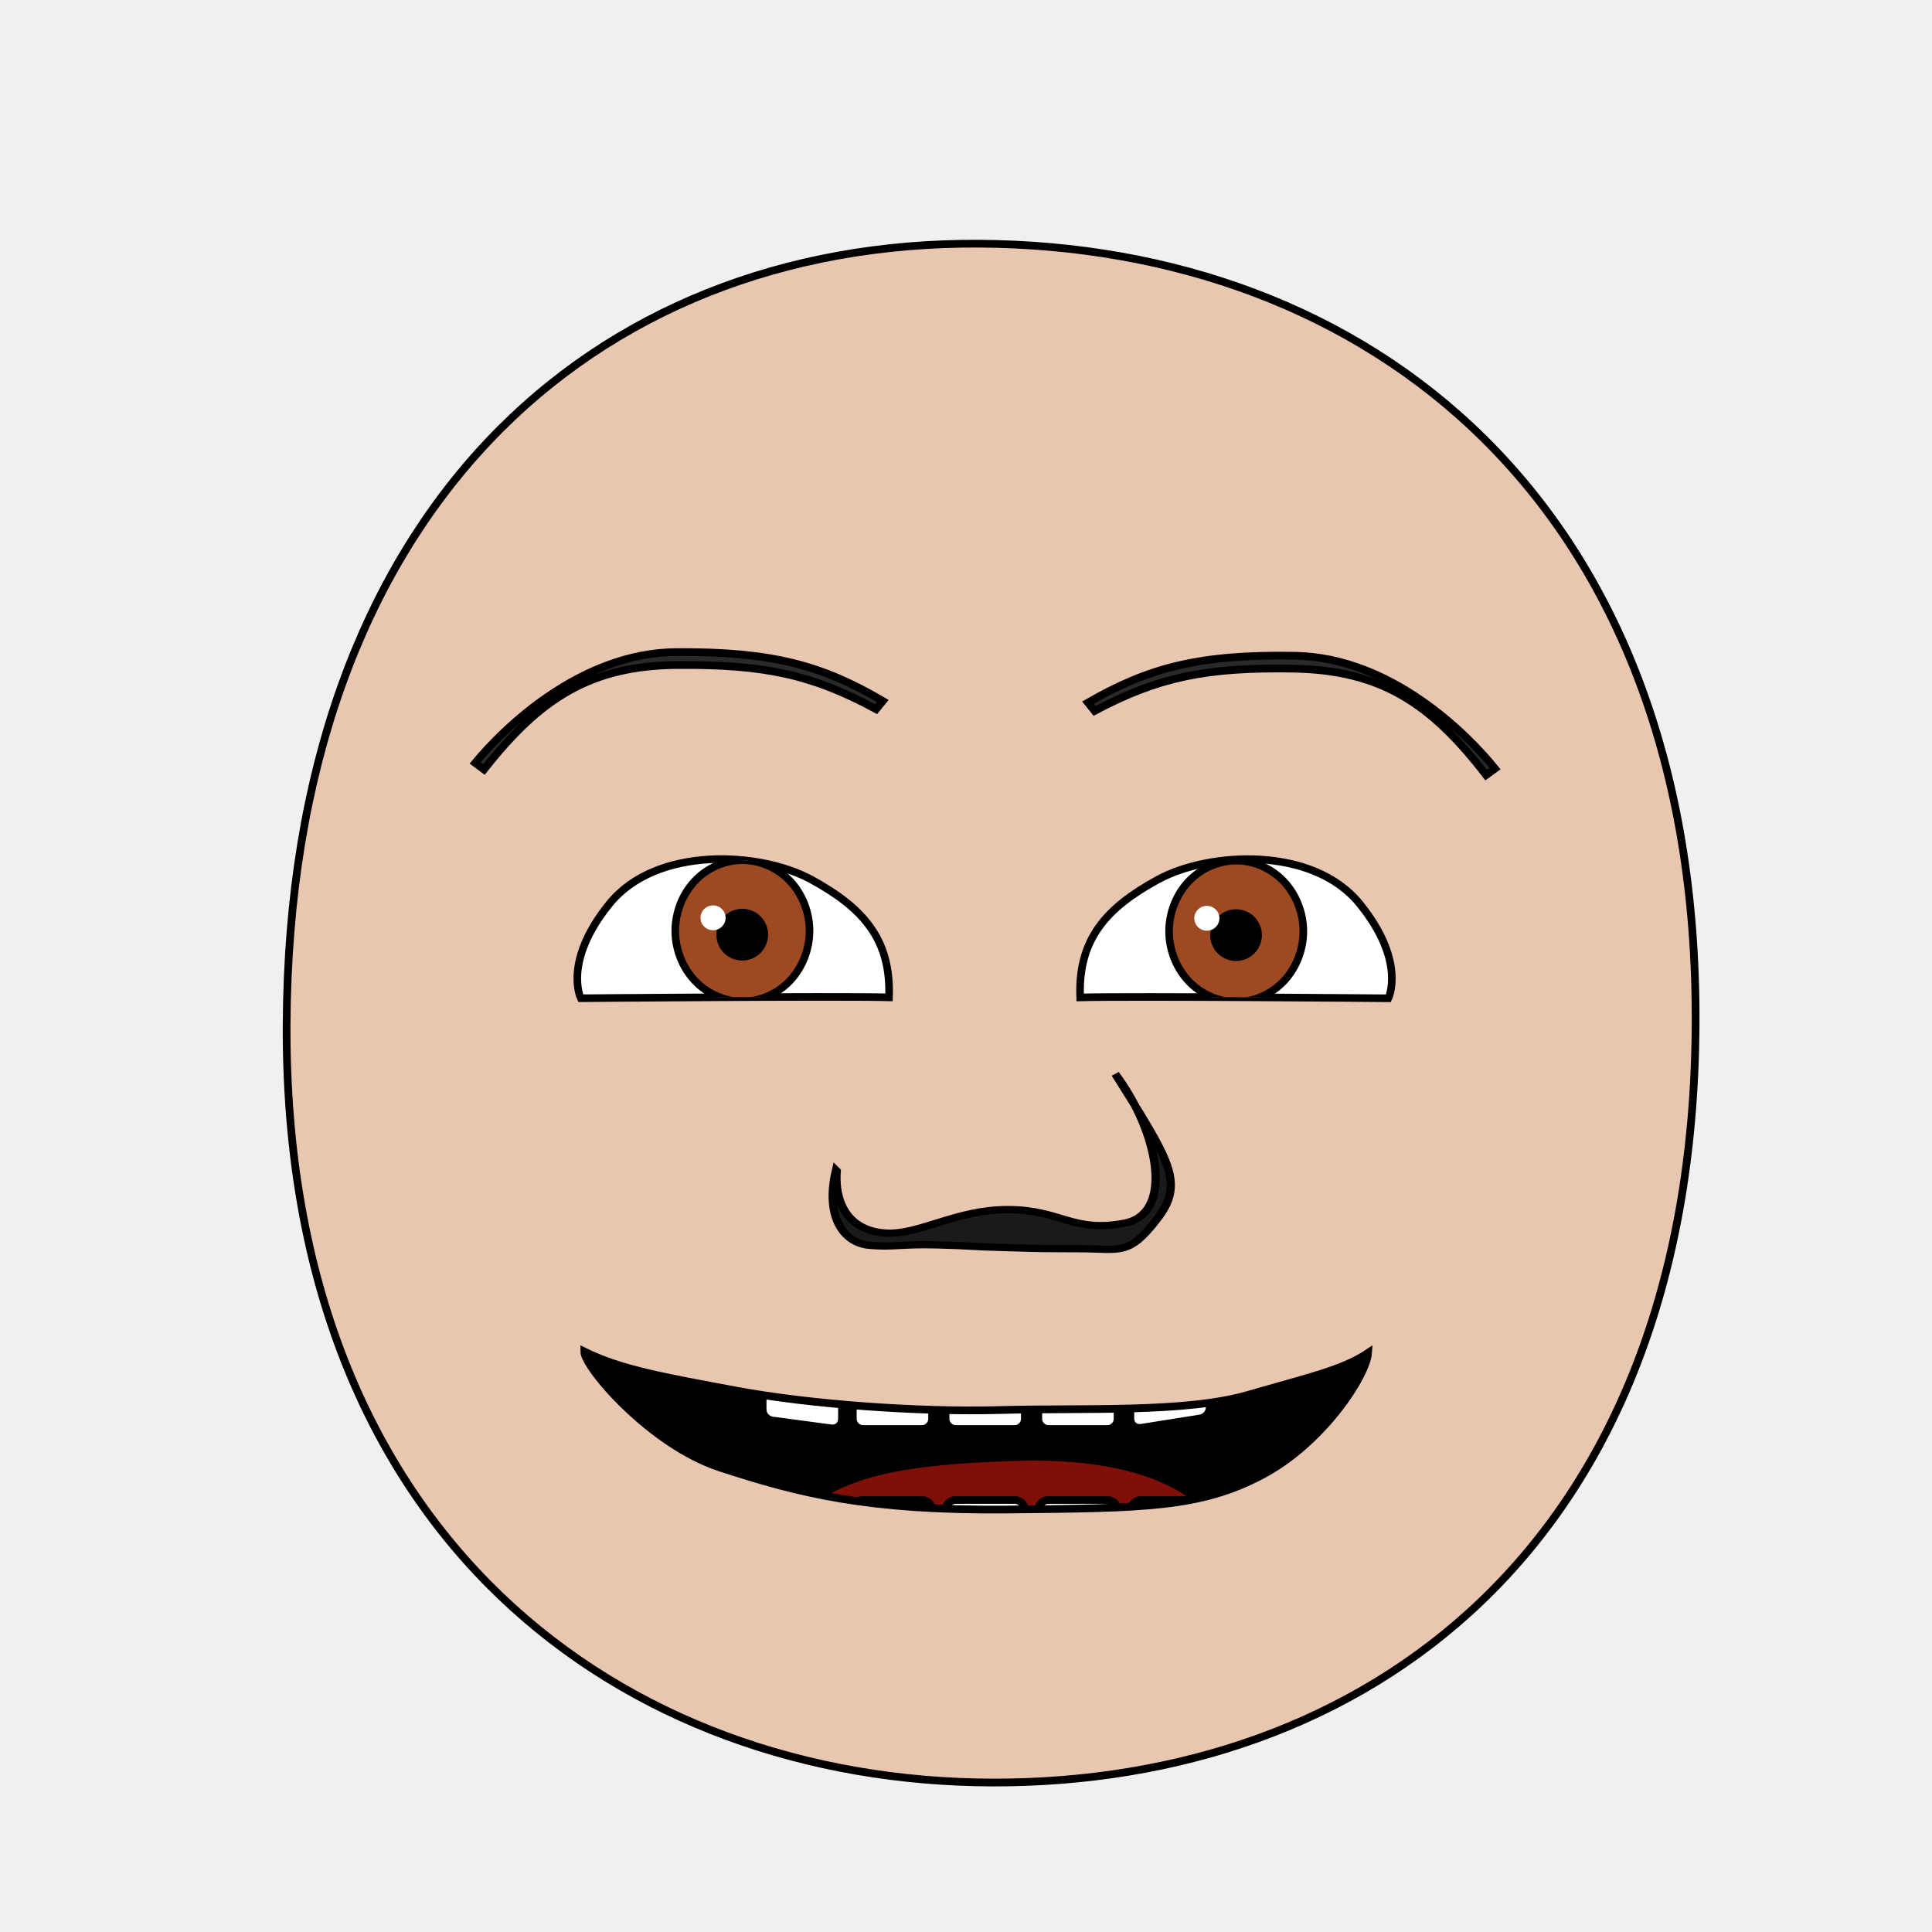
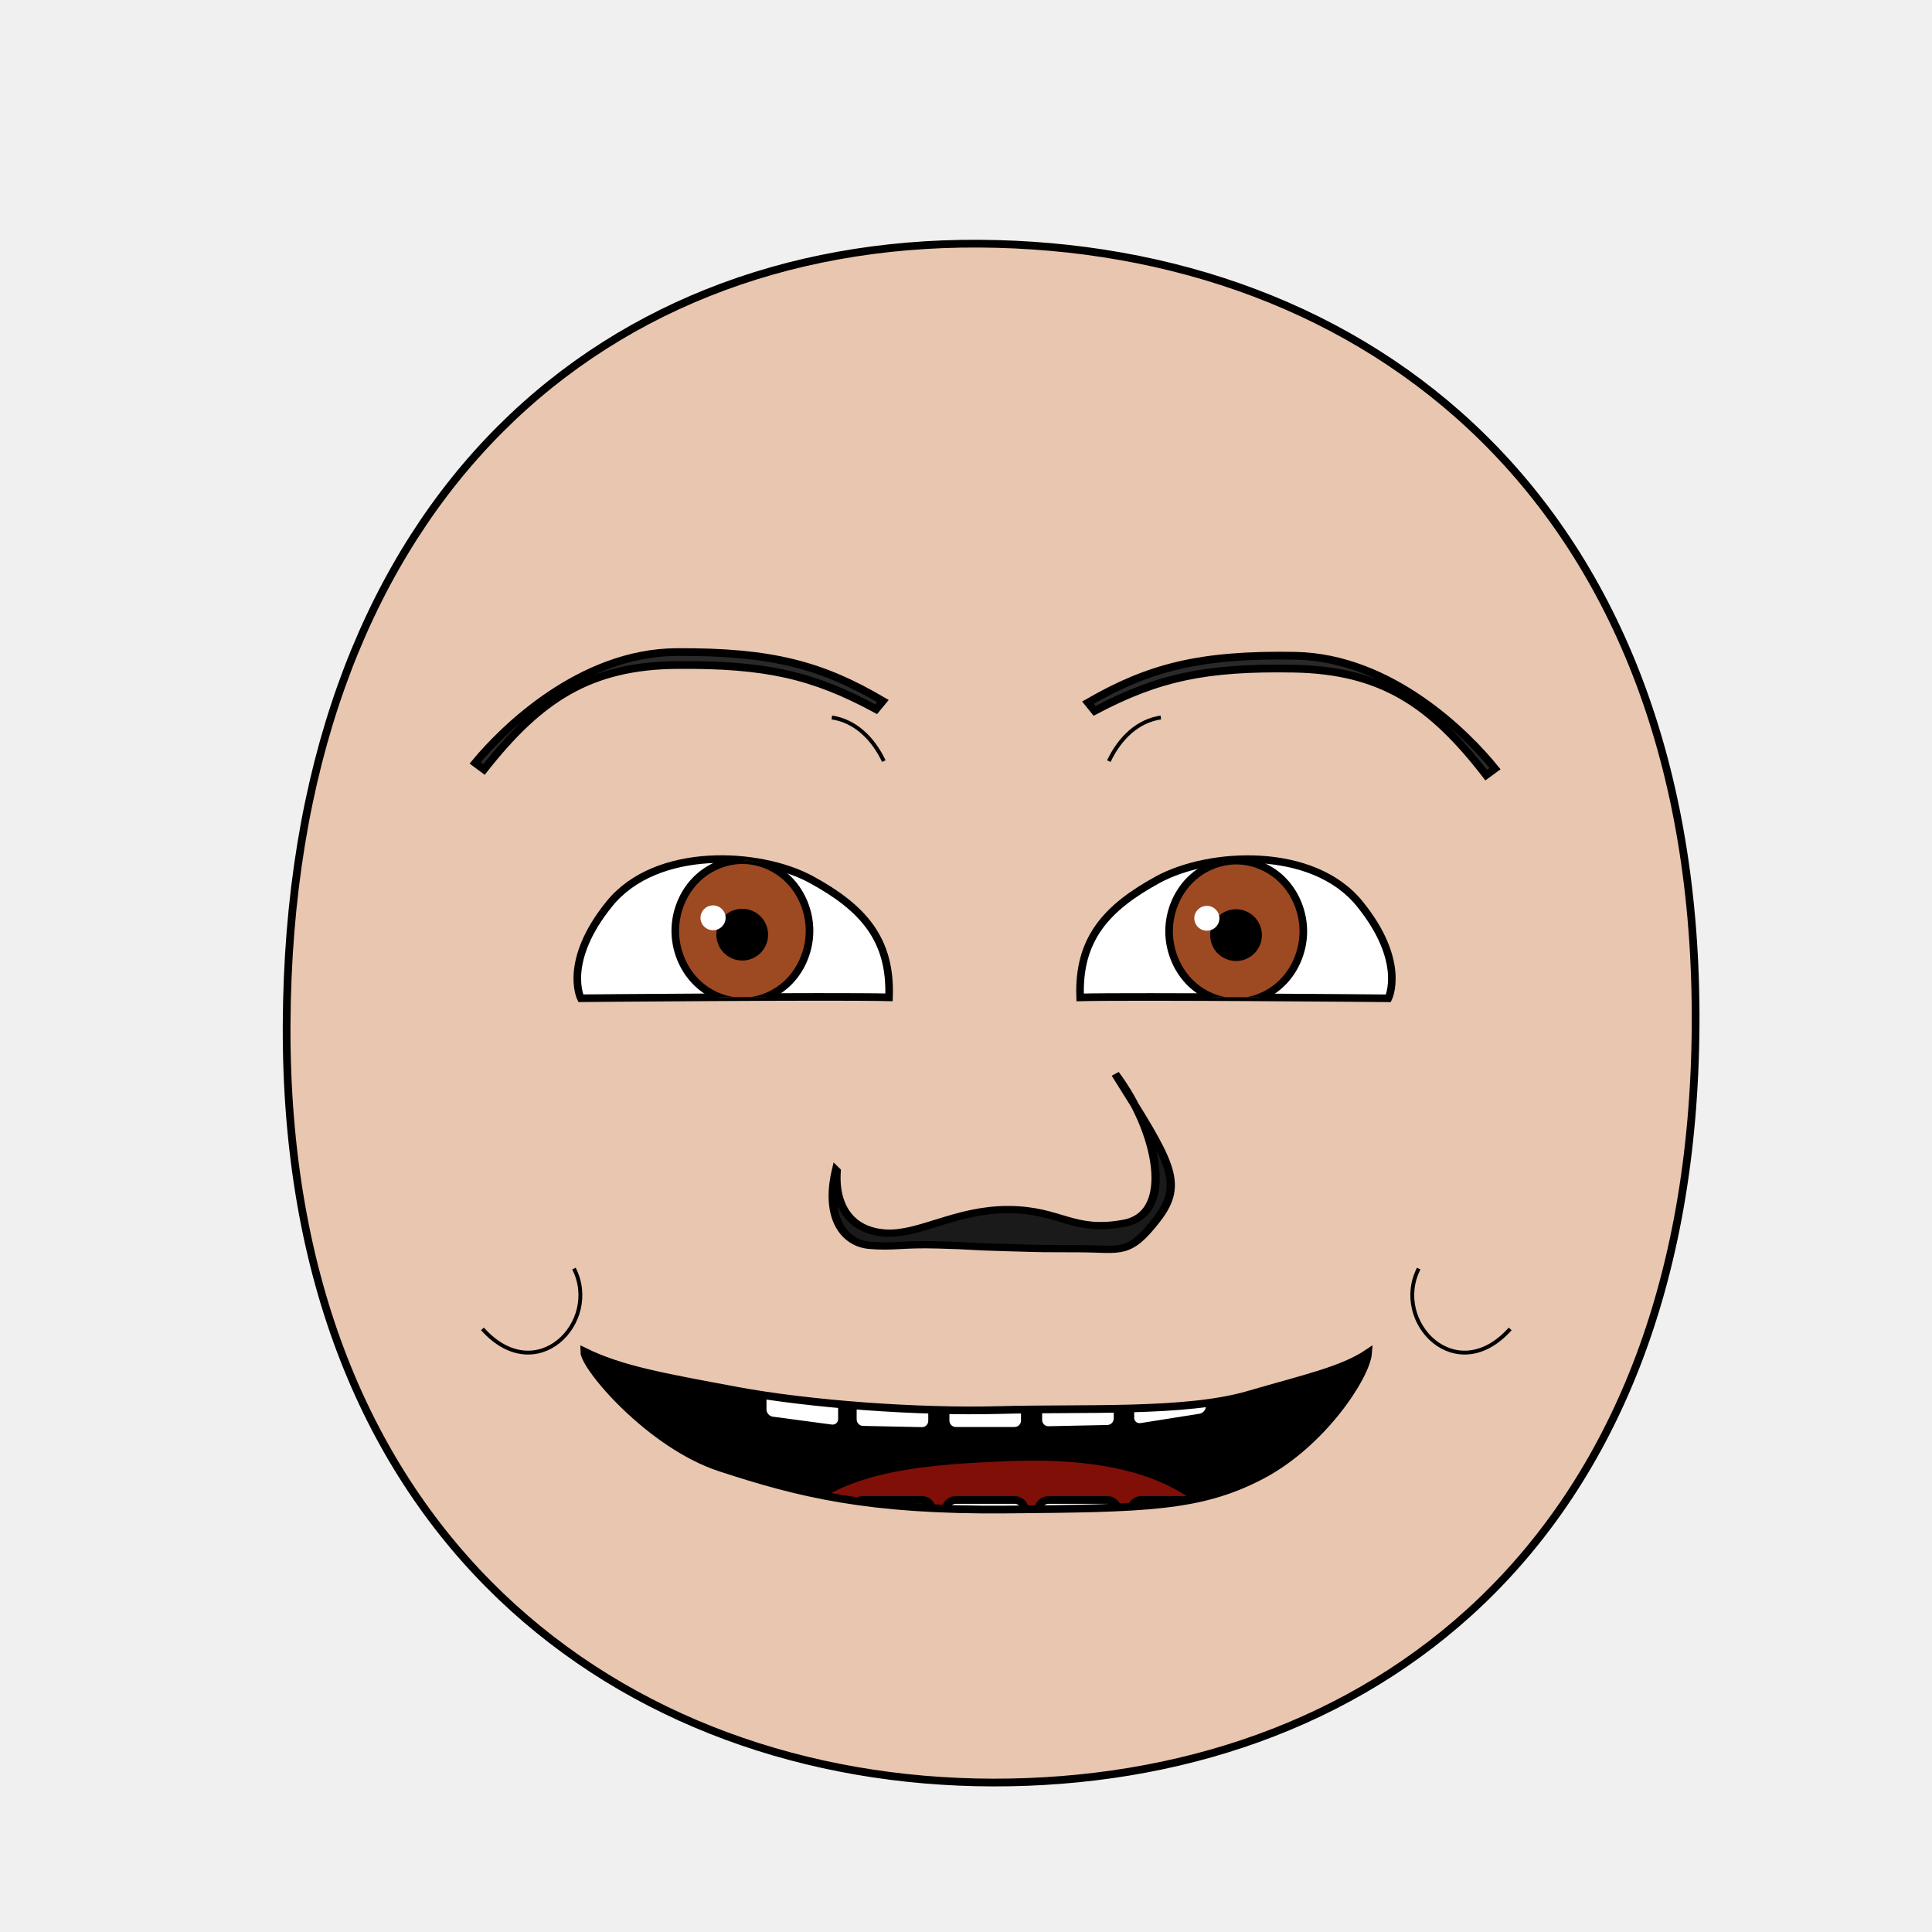
- <svg xmlns="http://www.w3.org/2000/svg" xmlns:xlink="http://www.w3.org/1999/xlink" height="100%" width="100%" id="emoticon-front-view" viewBox="0 0 250 250" version="1.1">
+ <svg xmlns="http://www.w3.org/2000/svg" xmlns:xlink="http://www.w3.org/1999/xlink" version="1.1" viewBox="0 0 250 250" id="emoticon-front-view" width="100%" height="100%">
  <defs id="defs4">
    <linearGradient id="linearGradient5745">
-       <stop style="stop-color:#f4f015;stop-opacity:1" offset="0" id="stop5747" />
-       <stop style="stop-color:#f68614;stop-opacity:1" offset="1" id="stop5749" />
+       <stop style="stop-color:#f4f015;stop-opacity:1" id="stop5747" offset="0" />
+       <stop style="stop-color:#f68614;stop-opacity:1" id="stop5749" offset="1" />
    </linearGradient>
    <linearGradient id="linearGradient2823">
-       <stop style="stop-color:#000000;stop-opacity:1" offset="0" id="stop2825" />
-       <stop style="stop-color:#662e91;stop-opacity:1" offset="1" id="stop2827" />
+       <stop style="stop-color:#000000;stop-opacity:1" id="stop2825" offset="0" />
+       <stop style="stop-color:#662e91;stop-opacity:1" id="stop2827" offset="1" />
    </linearGradient>
    <clipPath id="clipPath2967">
-       <use transform="translate(-57.14,-22.86)" xlink:href="#path3622" height="1" width="1" y="0" x="0" id="use2969">
- </use>
+       <use transform="translate(-57.14,-22.86)" id="use2969" x="0" y="0" width="1" height="1" xlink:href="#path3622" />
    </clipPath>
    <clipPath id="clipPath4022">
-       <use transform="matrix(-1,0,0,1,915.87,-3.77)" xlink:href="#path3622" height="250" width="250" y="0" x="0" id="use5959">
- </use>
+       <use transform="matrix(-1,0,0,1,915.87,-3.77)" id="use5959" x="0" y="0" width="250" height="250" xlink:href="#path3622" />
    </clipPath>
-     <radialGradient spreadMethod="pad" gradientTransform="matrix(98.09029,121.5278,-104.4591,83.94095,1881.611,1722.677)" gradientUnits="userSpaceOnUse" xlink:href="#linearGradient5745" id="radialGradient5694" fy="2.705" fx="-15.372" r="1" cy="2.705" cx="-15.372">
- </radialGradient>
-     <linearGradient gradientTransform="translate(37.46307,-25.35117)" gradientUnits="userSpaceOnUse" xlink:href="#linearGradient2823" id="irisGradient" y2="606.466" x2="138.571" y1="488.076" x1="107.143">
- </linearGradient>
-     <clipPath clipPathUnits="userSpaceOnUse" id="clipPath-mouth">
-       <use x="0" y="0" xlink:href="#mouth-outline" id="use-mouth-outline" width="250" height="250" />
+     <radialGradient cx="-15.372" cy="2.705" r="1" fx="-15.372" fy="2.705" id="radialGradient5694" xlink:href="#linearGradient5745" gradientUnits="userSpaceOnUse" gradientTransform="matrix(98.09029,121.5278,-104.4591,83.94095,1881.611,1722.677)" spreadMethod="pad" />
+     <linearGradient x1="107.143" y1="488.076" x2="138.571" y2="606.466" id="irisGradient" xlink:href="#linearGradient2823" gradientUnits="userSpaceOnUse" gradientTransform="translate(37.46307,-25.35117)" />
+     <clipPath id="clipPath-mouth" clipPathUnits="userSpaceOnUse">
+       <use height="250" width="250" id="use-mouth-outline" xlink:href="#mouth-outline" y="0" x="0" />
    </clipPath>
  </defs>
  <g id="head">
-     <path style="fill:#e9c6af;stroke:#000000;stroke-width:1;stroke-opacity:1" d="M 128.48,230.66 C 176.27,230.75 219.01,200.57 219.41,132.64 219.80,64.72 176.76,31.81 126.68,31.53 76.60,31.24 37.38,66.28 37.09,132.64 36.80,199.01 80.69,230.57 128.48,230.66 Z" id="path164">
- </path>
+     <path style="fill:#e9c6af;stroke:#000000;stroke-width:1;stroke-opacity:1" d="M 128.48,230.66 C 176.27,230.75 219.01,200.57 219.41,132.64 219.80,64.72 176.76,31.81 126.68,31.53 76.60,31.24 37.38,66.28 37.09,132.64 36.80,199.01 80.69,230.57 128.48,230.66 Z" id="path164" />
  </g>
  <g transform="matrix(0.16,0,0,0.16,62.75,33.69)" style="stroke-width:4.36;stroke-miterlimit:4;stroke-dasharray:none" id="left-eye">
-     <path d="M 264.01,500.82 C 305.47,523.46 328.63,548.85 326.80,596.04 283.24,594.94 77.52,596.76 77.52,596.76 77.52,596.76 62.77,567.08 100.77,520.28 138.77,473.48 222.54,478.18 264.01,500.82 Z" style="fill:#ffffff;stroke:#000000;stroke-width:6.14;stroke-miterlimit:4;stroke-opacity:1;stroke-dasharray:none" id="path3622">
- </path>
-     <g transform="translate(57.14,22.86)" style="stroke-width:4.36;stroke-miterlimit:4;stroke-dasharray:none" id="lens" clip-path="url(#clipPath2967)">
+     <path d="M 264.01,500.82 C 305.47,523.46 328.63,548.85 326.80,596.04 283.24,594.94 77.52,596.76 77.52,596.76 77.52,596.76 62.77,567.08 100.77,520.28 138.77,473.48 222.54,478.18 264.01,500.82 Z" style="fill:#ffffff;stroke:#000000;stroke-width:6.14;stroke-miterlimit:4;stroke-opacity:1;stroke-dasharray:none" id="path3622" />
+     <g transform="translate(57.14,22.86)" style="stroke-width:4.36;stroke-miterlimit:4;stroke-dasharray:none" clip-path="url(#clipPath2967)" id="lens">
      <g id="g4403">
-         <path style="fill:#9d4922;fill-opacity:1;stroke:#000000;stroke-width:6.14;stroke-miterlimit:4;stroke-opacity:1;stroke-dasharray:none" d="M 205.38,519.39 C 205.38,534.35 199.53,549.21 189.48,559.79 179.43,570.37 165.31,576.53 151.09,576.53 136.88,576.53 122.76,570.37 112.71,559.79 102.66,549.21 96.80,534.35 96.80,519.39 96.80,504.43 102.66,489.56 112.71,478.98 122.76,468.40 136.88,462.24 151.09,462.24 165.31,462.24 179.43,468.40 189.48,478.98 199.53,489.56 205.38,504.43 205.38,519.39 Z" id="iris">
- </path>
-         <path d="M 168.81,522.49 C 168.81,527.16 166.89,531.81 163.58,535.12 160.27,538.43 155.63,540.35 150.95,540.35 146.27,540.35 141.63,538.43 138.32,535.12 135.02,531.81 133.09,527.16 133.09,522.49 133.09,517.81 135.02,513.16 138.32,509.85 141.63,506.55 146.27,504.62 150.95,504.62 155.63,504.62 160.27,506.55 163.58,509.85 166.89,513.16 168.81,517.81 168.81,522.49 Z" style="fill:#000000;fill-opacity:1;stroke:#000000;stroke-width:6.14;stroke-miterlimit:4;stroke-opacity:1;stroke-dasharray:none" id="pupil">
- </path>
-         <path d="M 137.51,508.86 C 137.51,514.41 132.95,518.90 127.35,518.90 121.74,518.90 117.19,514.41 117.19,508.86 117.19,503.32 121.74,498.82 127.35,498.82 132.95,498.82 137.51,503.32 137.51,508.86 Z" style="fill:#ffffff;fill-opacity:1;stroke:none" id="glare">
- </path>
+         <path style="fill:#9d4922;fill-opacity:1;stroke:#000000;stroke-width:6.14;stroke-miterlimit:4;stroke-opacity:1;stroke-dasharray:none" d="M 205.38,519.39 C 205.38,534.35 199.53,549.21 189.48,559.79 179.43,570.37 165.31,576.53 151.09,576.53 136.88,576.53 122.76,570.37 112.71,559.79 102.66,549.21 96.80,534.35 96.80,519.39 96.80,504.43 102.66,489.56 112.71,478.98 122.76,468.40 136.88,462.24 151.09,462.24 165.31,462.24 179.43,468.40 189.48,478.98 199.53,489.56 205.38,504.43 205.38,519.39 Z" id="iris" />
+         <path d="M 168.81,522.49 C 168.81,527.16 166.89,531.81 163.58,535.12 160.27,538.43 155.63,540.35 150.95,540.35 146.27,540.35 141.63,538.43 138.32,535.12 135.02,531.81 133.09,527.16 133.09,522.49 133.09,517.81 135.02,513.16 138.32,509.85 141.63,506.55 146.27,504.62 150.95,504.62 155.63,504.62 160.27,506.55 163.58,509.85 166.89,513.16 168.81,517.81 168.81,522.49 Z" style="fill:#000000;fill-opacity:1;stroke:#000000;stroke-width:6.14;stroke-miterlimit:4;stroke-opacity:1;stroke-dasharray:none" id="pupil" />
+         <path d="M 137.51,508.86 C 137.51,514.41 132.95,518.90 127.35,518.90 121.74,518.90 117.19,514.41 117.19,508.86 117.19,503.32 121.74,498.82 127.35,498.82 132.95,498.82 137.51,503.32 137.51,508.86 Z" style="fill:#ffffff;fill-opacity:1;stroke:none" id="glare" />
      </g>
-       <path style="opacity:0.24;fill:#000000;stroke:#000000;stroke-width:1px;stroke-linecap:butt;stroke-linejoin:miter;stroke-opacity:1" d="M -10.83,555.41 -16.15,410.88 300.34,415.58 302.25,492.71 C 302.25,492.71 207.13,440.81 105.50,460.38 15.13,477.78 -10.83,555.41 -10.83,555.41 Z" id="left-lid-shadow">
- </path>
+       <path style="opacity:0.24;fill:#000000;stroke:#000000;stroke-width:1px;stroke-linecap:butt;stroke-linejoin:miter;stroke-opacity:1" d="M -10.83,555.41 -16.15,410.88 300.34,415.58 302.25,492.71 C 302.25,492.71 207.13,440.81 105.50,460.38 15.13,477.78 -10.83,555.41 -10.83,555.41 Z" id="left-lid-shadow" />
    </g>
  </g>
  <g transform="matrix(0.16,0,0,0.16,45.52,34.30)" style="stroke-width:4.36;stroke-miterlimit:4;stroke-dasharray:none" id="right-eye">
-     <use transform="matrix(-1,0,0,1,915.87,-3.77)" xlink:href="#path3622" height="250" width="250" y="0" x="0" id="use3959">
- </use>
-     <g id="g4015" clip-path="url(#clipPath4022)">
-       <use transform="translate(564.19,19.42)" style="stroke-width:4.36;stroke-miterlimit:4;stroke-dasharray:none" xlink:href="#g4403" height="1" width="1" y="0" x="0" id="right-lens">
- </use>
-       <path style="opacity:0.24;fill:#000000;stroke:#000000;stroke-width:1px;stroke-linecap:butt;stroke-linejoin:miter;stroke-miterlimit:4;stroke-opacity:1;stroke-dasharray:none" d="M 561.18,581.57 567.48,432.84 788.78,407.79 870.96,517.62 C 870.96,517.62 762.95,457.34 669.44,487.28 575.93,517.22 574.57,557.56 561.18,581.57 Z" id="right-lid-shadow">
- </path>
+     <use transform="matrix(-1,0,0,1,915.87,-3.77)" id="use3959" x="0" y="0" width="250" height="250" xlink:href="#path3622" />
+     <g clip-path="url(#clipPath4022)" id="g4015">
+       <use transform="translate(564.19,19.42)" style="stroke-width:4.36;stroke-miterlimit:4;stroke-dasharray:none" id="right-lens" x="0" y="0" width="1" height="1" xlink:href="#g4403" />
+       <path style="opacity:0.24;fill:#000000;stroke:#000000;stroke-width:1px;stroke-linecap:butt;stroke-linejoin:miter;stroke-miterlimit:4;stroke-opacity:1;stroke-dasharray:none" d="M 561.18,581.57 567.48,432.84 788.78,407.79 870.96,517.62 C 870.96,517.62 762.95,457.34 669.44,487.28 575.93,517.22 574.57,557.56 561.18,581.57 Z" id="right-lid-shadow" />
    </g>
  </g>
-   <path d="M 114.24,90.71 113.37,91.77 C 105.15,87.32 99.02,85.97 87.68,86.05 76.35,86.14 69.89,90.35 62.63,99.57 L 61.49,98.72 C 65.15,94.28 75.10,84.47 87.49,84.38 99.88,84.29 106.39,86.09 114.24,90.71 Z" style="fill:#292929;fill-opacity:1;fill-rule:nonzero;stroke:#000000;stroke-width:1;stroke-miterlimit:4;stroke-opacity:1;stroke-dasharray:none" id="left-eye-brow">
- </path>
+   <path d="M 114.24,90.71 113.37,91.77 C 105.15,87.32 99.02,85.97 87.68,86.05 76.35,86.14 69.89,90.35 62.63,99.57 L 61.49,98.72 C 65.15,94.28 75.10,84.47 87.49,84.38 99.88,84.29 106.39,86.09 114.24,90.71 Z" style="fill:#292929;fill-opacity:1;fill-rule:nonzero;stroke:#000000;stroke-width:1;stroke-miterlimit:4;stroke-opacity:1;stroke-dasharray:none" id="left-eye-brow" />
  <g style="stroke-width:1" transform="matrix(1.13,0,0,1,-17.27,2.11)" id="nose">
-     <path style="fill:#1a1a1a;stroke:#000000;stroke-width:0.94;stroke-miterlimit:4;stroke-dasharray:none" d="M 111.10,149.41 C 110.80,154.20 112.90,157.22 116.75,157.45 120.61,157.69 124.81,154.37 130.79,154.41 136.77,154.44 138.11,157.43 144.01,156.18 149.91,154.94 147.84,144.18 143,136.86 149.21,148.08 151.02,150.93 147.76,155.67 144.51,160.42 143.66,159.49 138.90,159.47 134.14,159.45 135.63,159.49 130.61,159.33 125.60,159.18 126.92,159.10 122.71,158.98 118.51,158.84 117.57,159.31 114.81,159.03 112.05,158.75 109.70,155.60 111.01,149.31 Z" id="nose-outline">
- </path>
+     <path style="fill:#1a1a1a;stroke:#000000;stroke-width:0.94;stroke-miterlimit:4;stroke-dasharray:none" d="M 111.10,149.41 C 110.80,154.20 112.90,157.22 116.75,157.45 120.61,157.69 124.81,154.37 130.79,154.41 136.77,154.44 138.11,157.43 144.01,156.18 149.91,154.94 147.84,144.18 143,136.86 149.21,148.08 151.02,150.93 147.76,155.67 144.51,160.42 143.66,159.49 138.90,159.47 134.14,159.45 135.63,159.49 130.61,159.33 125.60,159.18 126.92,159.10 122.71,158.98 118.51,158.84 117.57,159.31 114.81,159.03 112.05,158.75 109.70,155.60 111.01,149.31 Z" id="nose-outline" />
  </g>
-   <use transform="matrix(-1,-0.01,-0.01,1,255.93,1.35)" xlink:href="#left-eye-brow" height="250" width="250" y="0" x="0" id="right-eye-brow">
- </use>
+   <use transform="matrix(-1,-0.01,-0.01,1,255.93,1.35)" id="right-eye-brow" x="0" y="0" width="250" height="250" xlink:href="#left-eye-brow" />
  <g id="mouth">
-     <g clip-path="url(#clipPath-mouth)" id="mouth-interior">
-       <rect style="fill:#000000;fill-opacity:1;stroke:none" id="mouth-background" width="119.944" height="66.556" x="68.16" y="159.934">
- </rect>
-       <path d="M 98.34,211.42 C 98.01,191.12 114.23,189.74 130.46,189.07 148.01,188.36 161.92,193.11 161.92,211.42 140.73,211.42 119.54,211.42 98.34,211.42 Z" style="fill:#800f08;fill-opacity:1;stroke:none" id="tongue">
- </path>
-       <g style="stroke:#000000;stroke-opacity:1" transform="translate(4,-2.30)" morph="fix-children" id="upper-teeth">
-         <rect transform="matrix(0.991225,0.1321854,0,1,0,0)" rx="1.336" ry="1.325" y="158.195" x="95.524" height="15.123" width="10.356" id="tooth-02" style="fill:#ffffff;fill-opacity:1;stroke:#000000;stroke-width:1.004;stroke-opacity:1">
- </rect>
-         <rect id="tooth-03" width="10.265" height="15.123" x="106.352" y="172.091" ry="1.325" rx="1.325" style="fill:#ffffff;fill-opacity:1;stroke:#000000;stroke-opacity:1">
- </rect>
-         <rect rx="1.325" ry="1.325" y="172.091" x="118.352" height="15.123" width="10.265" id="tooth-04" style="fill:#ffffff;fill-opacity:1;stroke:#000000;stroke-opacity:1">
- </rect>
-         <rect id="tooth-05" width="10.265" height="15.123" x="130.352" y="172.091" ry="1.325" rx="1.325" style="fill:#ffffff;fill-opacity:1;stroke:#000000;stroke-opacity:1">
- </rect>
-         <rect transform="matrix(0.9876076,-0.1569434,0,1,0,0)" rx="1.341" ry="1.325" y="194.764" x="144.054" height="15.123" width="10.394" id="tooth-06" style="fill:#ffffff;fill-opacity:1;stroke:#000000;stroke-width:1.006;stroke-opacity:1">
- </rect>
+     <g id="mouth-interior" clip-path="url(#clipPath-mouth)">
+       <rect style="fill:#000000;fill-opacity:1;stroke:none" y="159.934" x="68.16" height="66.556" width="119.944" id="mouth-background" />
+       <path d="M 98.34,211.42 C 98.01,191.12 114.23,189.74 130.46,189.07 148.01,188.36 161.92,193.11 161.92,211.42 140.73,211.42 119.54,211.42 98.34,211.42 Z" style="fill:#800f08;fill-opacity:1;stroke:none" id="tongue" />
+       <g style="stroke:#000000;stroke-opacity:1" transform="translate(4,-2.30)" id="upper-teeth" morph="fix-children">
+         <rect style="fill:#ffffff;fill-opacity:1;stroke:#000000;stroke-width:1.004;stroke-opacity:1" id="tooth-02" width="10.356" height="15.123" x="95.524" y="158.195" ry="1.325" rx="1.336" transform="matrix(0.991225,0.1321854,0,1,0,0)" />
+         <rect style="fill:#ffffff;fill-opacity:1;stroke:#000000;stroke-width:1;stroke-opacity:1" rx="1.325" ry="1.325" y="169.934" x="106.375" height="15.123" width="10.267" id="tooth-03" transform="matrix(0.999781,0.02092668,0,1,0,0)" />
+         <rect style="fill:#ffffff;fill-opacity:1;stroke:#000000;stroke-opacity:1" id="tooth-04" width="10.265" height="15.123" x="118.352" y="172.327" ry="1.325" rx="1.325" />
+         <rect style="fill:#ffffff;fill-opacity:1;stroke:#000000;stroke-width:1;stroke-opacity:1" rx="1.325" ry="1.325" y="174.986" x="130.381" height="15.123" width="10.267" id="tooth-05" transform="matrix(0.999781,-0.02092669,0,1,0,0)" />
+         <rect style="fill:#ffffff;fill-opacity:1;stroke:#000000;stroke-width:1.006;stroke-opacity:1" id="tooth-06" width="10.394" height="15.123" x="144.054" y="194.646" ry="1.325" rx="1.341" transform="matrix(0.9876076,-0.1569434,0,1,0,0)" />
      </g>
      <g style="stroke:#000000;stroke-opacity:1" transform="translate(4,22)" id="lower-teeth">
-         <rect style="fill:#ffffff;fill-opacity:1;stroke:#000000;stroke-opacity:1" id="tooth-09" width="10.265" height="15.123" x="94.352" y="172.091" ry="1.325" rx="1.325">
- </rect>
-         <rect style="fill:#ffffff;fill-opacity:1;stroke:#000000;stroke-opacity:1" rx="1.325" ry="1.325" y="172.091" x="106.352" height="15.123" width="10.265" id="tooth-10">
- </rect>
-         <rect style="fill:#ffffff;fill-opacity:1;stroke:#000000;stroke-opacity:1" id="tooth-11" width="10.265" height="15.123" x="118.352" y="172.091" ry="1.325" rx="1.325">
- </rect>
-         <rect style="fill:#ffffff;fill-opacity:1;stroke:#000000;stroke-opacity:1" rx="1.325" ry="1.325" y="172.091" x="130.352" height="15.123" width="10.265" id="tooth-12">
- </rect>
-         <rect style="fill:#ffffff;fill-opacity:1;stroke:#000000;stroke-opacity:1" id="tooth-13" width="10.265" height="15.123" x="142.352" y="172.091" ry="1.325" rx="1.325">
- </rect>
+         <rect style="fill:#ffffff;fill-opacity:1;stroke:#000000;stroke-opacity:1" rx="1.325" ry="1.325" y="172.091" x="94.352" height="15.123" width="10.265" id="tooth-09" />
+         <rect style="fill:#ffffff;fill-opacity:1;stroke:#000000;stroke-opacity:1" id="tooth-10" width="10.265" height="15.123" x="106.352" y="172.091" ry="1.325" rx="1.325" />
+         <rect style="fill:#ffffff;fill-opacity:1;stroke:#000000;stroke-opacity:1" rx="1.325" ry="1.325" y="172.091" x="118.352" height="15.123" width="10.265" id="tooth-11" />
+         <rect style="fill:#ffffff;fill-opacity:1;stroke:#000000;stroke-opacity:1" id="tooth-12" width="10.265" height="15.123" x="130.352" y="172.091" ry="1.325" rx="1.325" />
+         <rect style="fill:#ffffff;fill-opacity:1;stroke:#000000;stroke-opacity:1" rx="1.325" ry="1.325" y="172.091" x="142.352" height="15.123" width="10.265" id="tooth-13" />
      </g>
    </g>
-     <path d="M 177.03,175.07 C 176.80,178.07 171.11,186.80 163.18,190.94 155.25,195.08 148.16,195.17 130.22,195.33 112.27,195.49 103.37,193.23 93.23,189.92 84.14,186.96 75.60,176.90 75.60,174.89 80.37,177.23 85.71,178.16 95.23,179.94 104.75,181.72 118.88,182.74 129.28,182.46 140.43,182.16 153.41,182.85 161.53,180.49 168.79,178.37 173.68,177.33 177.03,175.07 Z" style="fill:none;stroke:#000000;stroke-width:1px;stroke-miterlimit:4;stroke-opacity:1" id="mouth-outline">
- </path>
+     <path d="M 177.03,175.07 C 176.80,178.07 171.11,186.80 163.18,190.94 155.25,195.08 148.16,195.17 130.22,195.33 112.27,195.49 103.37,193.23 93.23,189.92 84.14,186.96 75.60,176.90 75.60,174.89 80.37,177.23 85.71,178.16 95.23,179.94 104.75,181.72 118.88,182.74 129.28,182.46 140.43,182.16 153.41,182.85 161.53,180.49 168.79,178.37 173.68,177.33 177.03,175.07 Z" style="fill:none;stroke:#000000;stroke-width:1px;stroke-miterlimit:4;stroke-opacity:1" id="mouth-outline" />
+   </g>
+   <g style="stroke-width:0.50;stroke-miterlimit:4;stroke-dasharray:none" id="wrinkles">
+     <path d="m 107.638,92.842 c 2.978,0.439 5.304,2.643 6.728,5.647" style="fill:none;stroke:#000000;stroke-width:0.5;stroke-linecap:butt;stroke-linejoin:miter;stroke-miterlimit:4;stroke-opacity:1;stroke-dasharray:none" id="wrinkle-left-brow" />
+     <path d="m 62.431,171.959 c 6.972,7.779 15.368,-0.872 11.839,-7.806" style="fill:none;stroke:#000000;stroke-width:0.5;stroke-linecap:butt;stroke-linejoin:miter;stroke-miterlimit:4;stroke-opacity:1;stroke-dasharray:none" id="wrinkle-left-cheek" />
+     <use transform="matrix(-1,0,0,1,257.85,0)" style="stroke-width:0.50;stroke-miterlimit:4;stroke-dasharray:none" height="250" width="250" id="wrinkle-right-brow" xlink:href="#wrinkle-left-brow" y="0" x="0" />
+     <use transform="matrix(-1,0,0,1,257.85,0)" style="stroke-width:0.50;stroke-miterlimit:4;stroke-dasharray:none" height="250" width="250" id="wrinkle-right-cheek" xlink:href="#wrinkle-left-cheek" y="0" x="0" />
  </g>
</svg>
